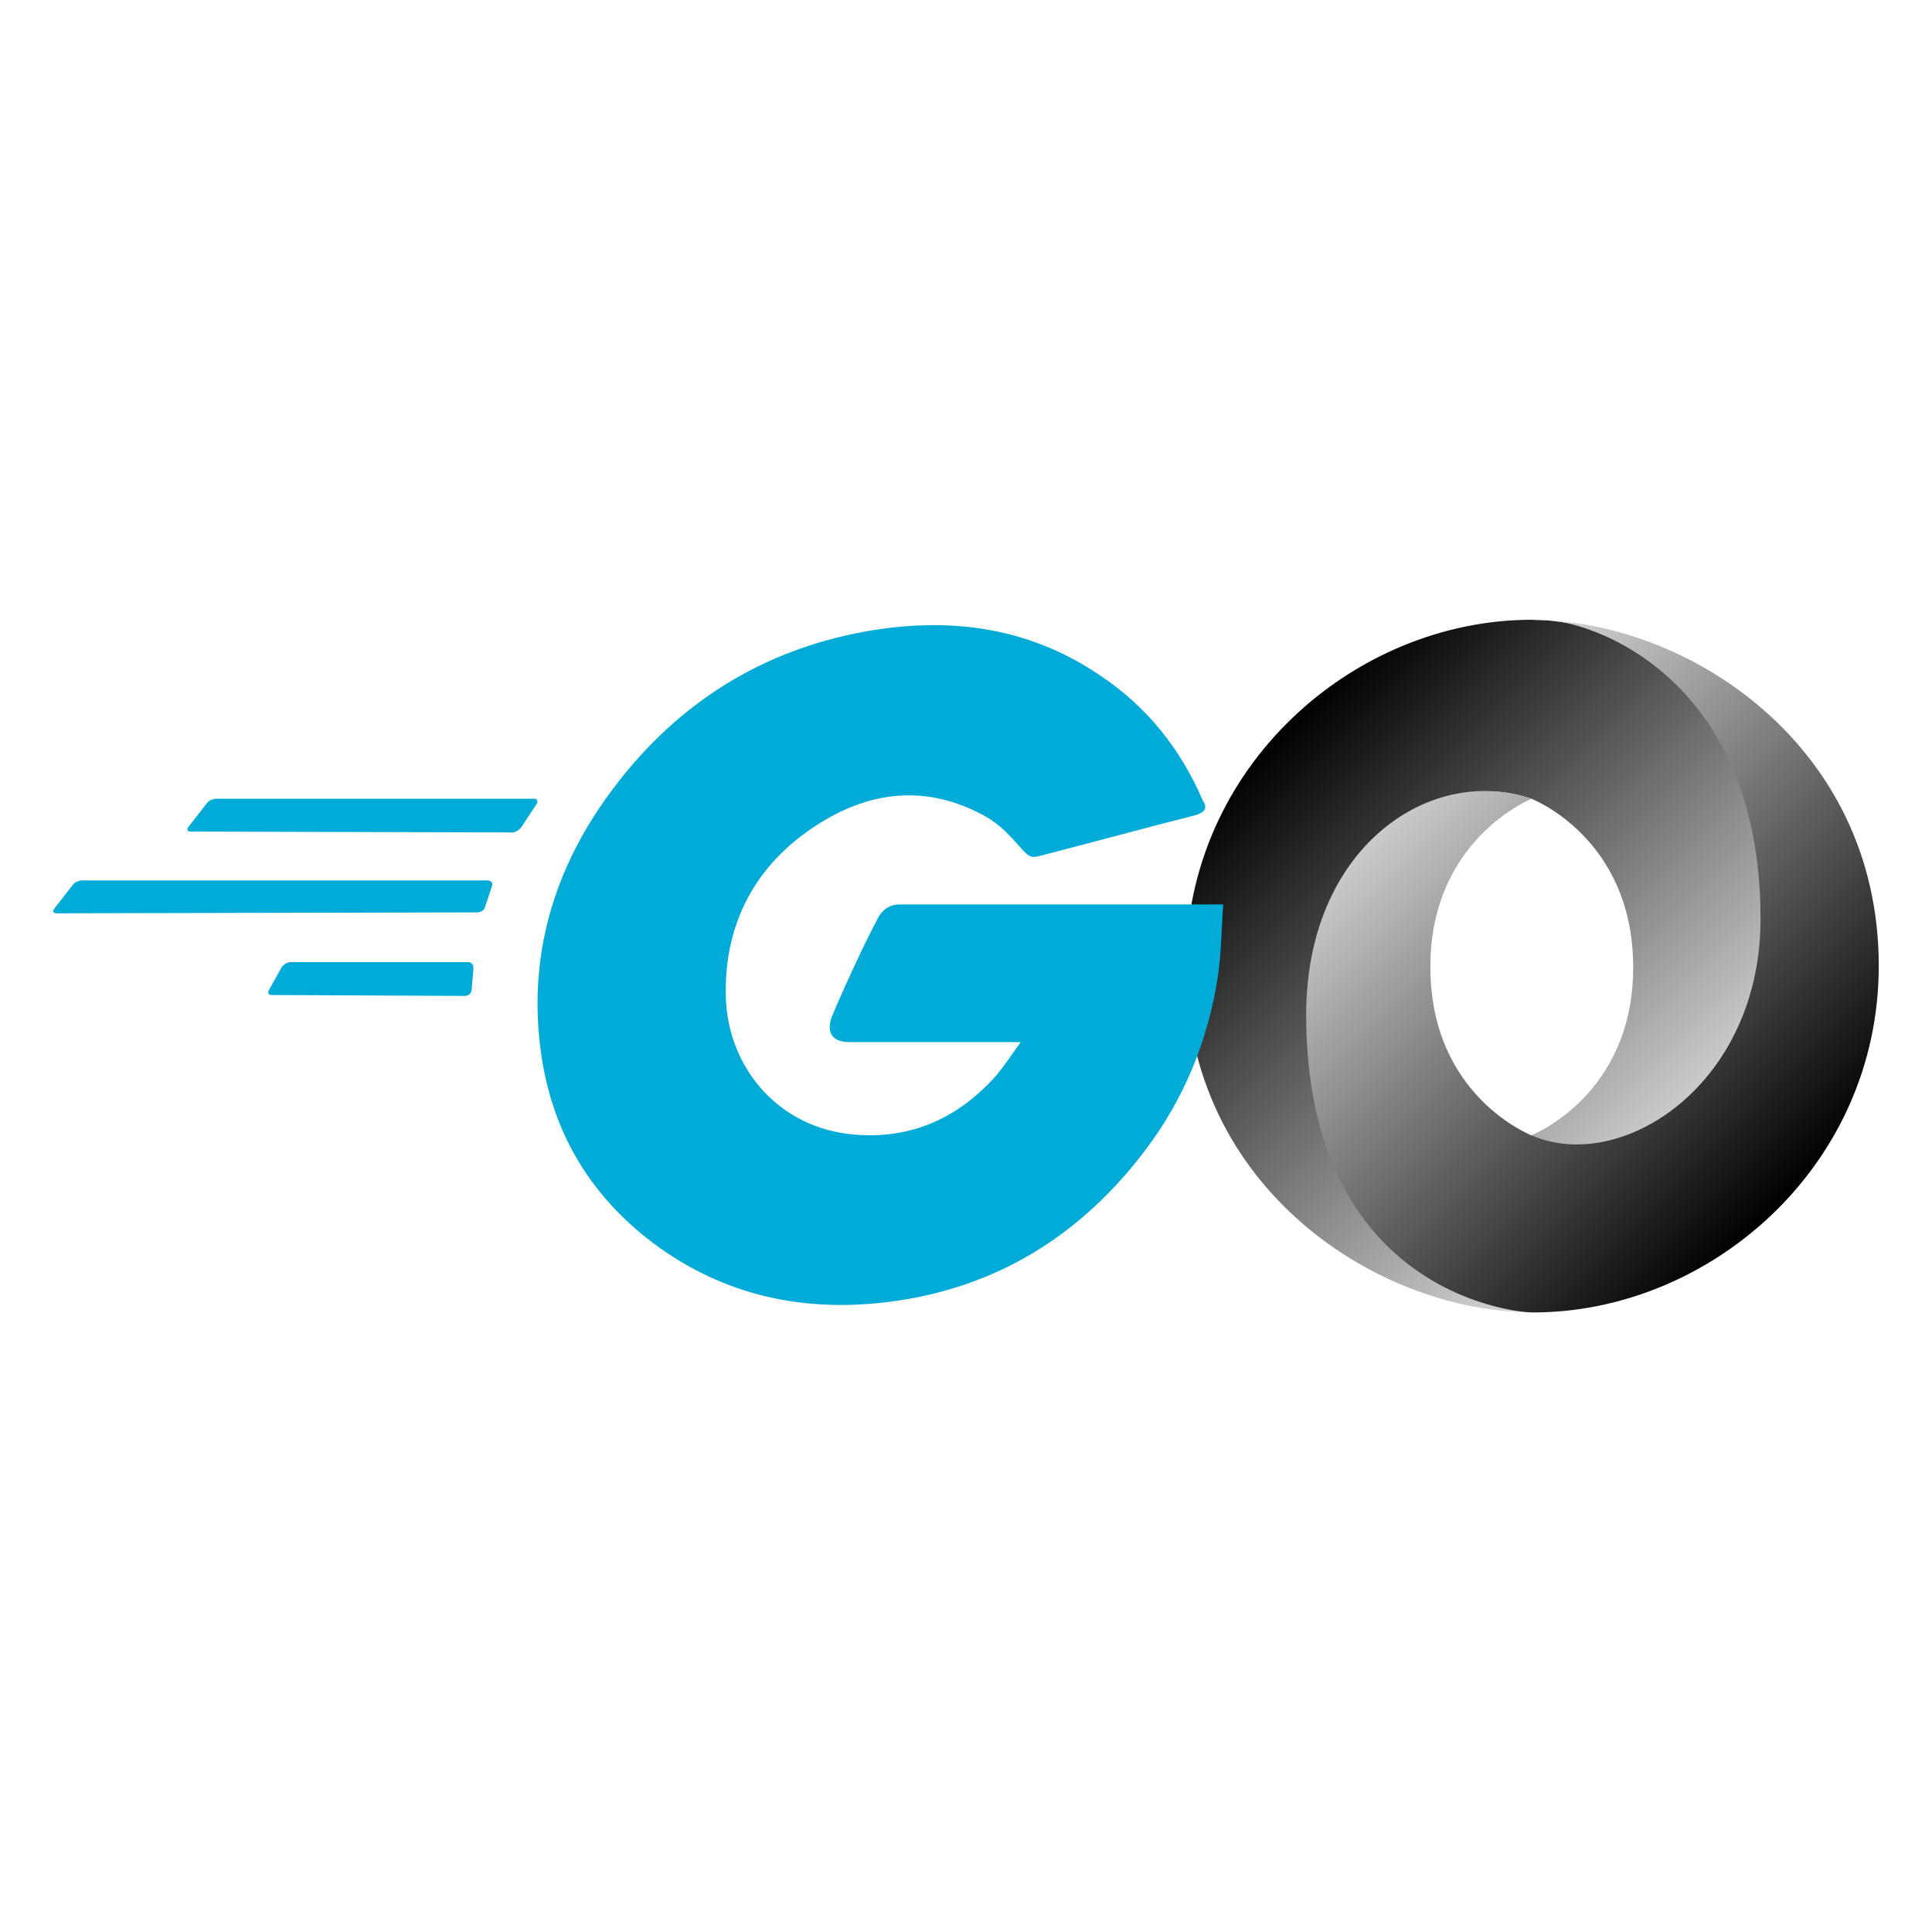
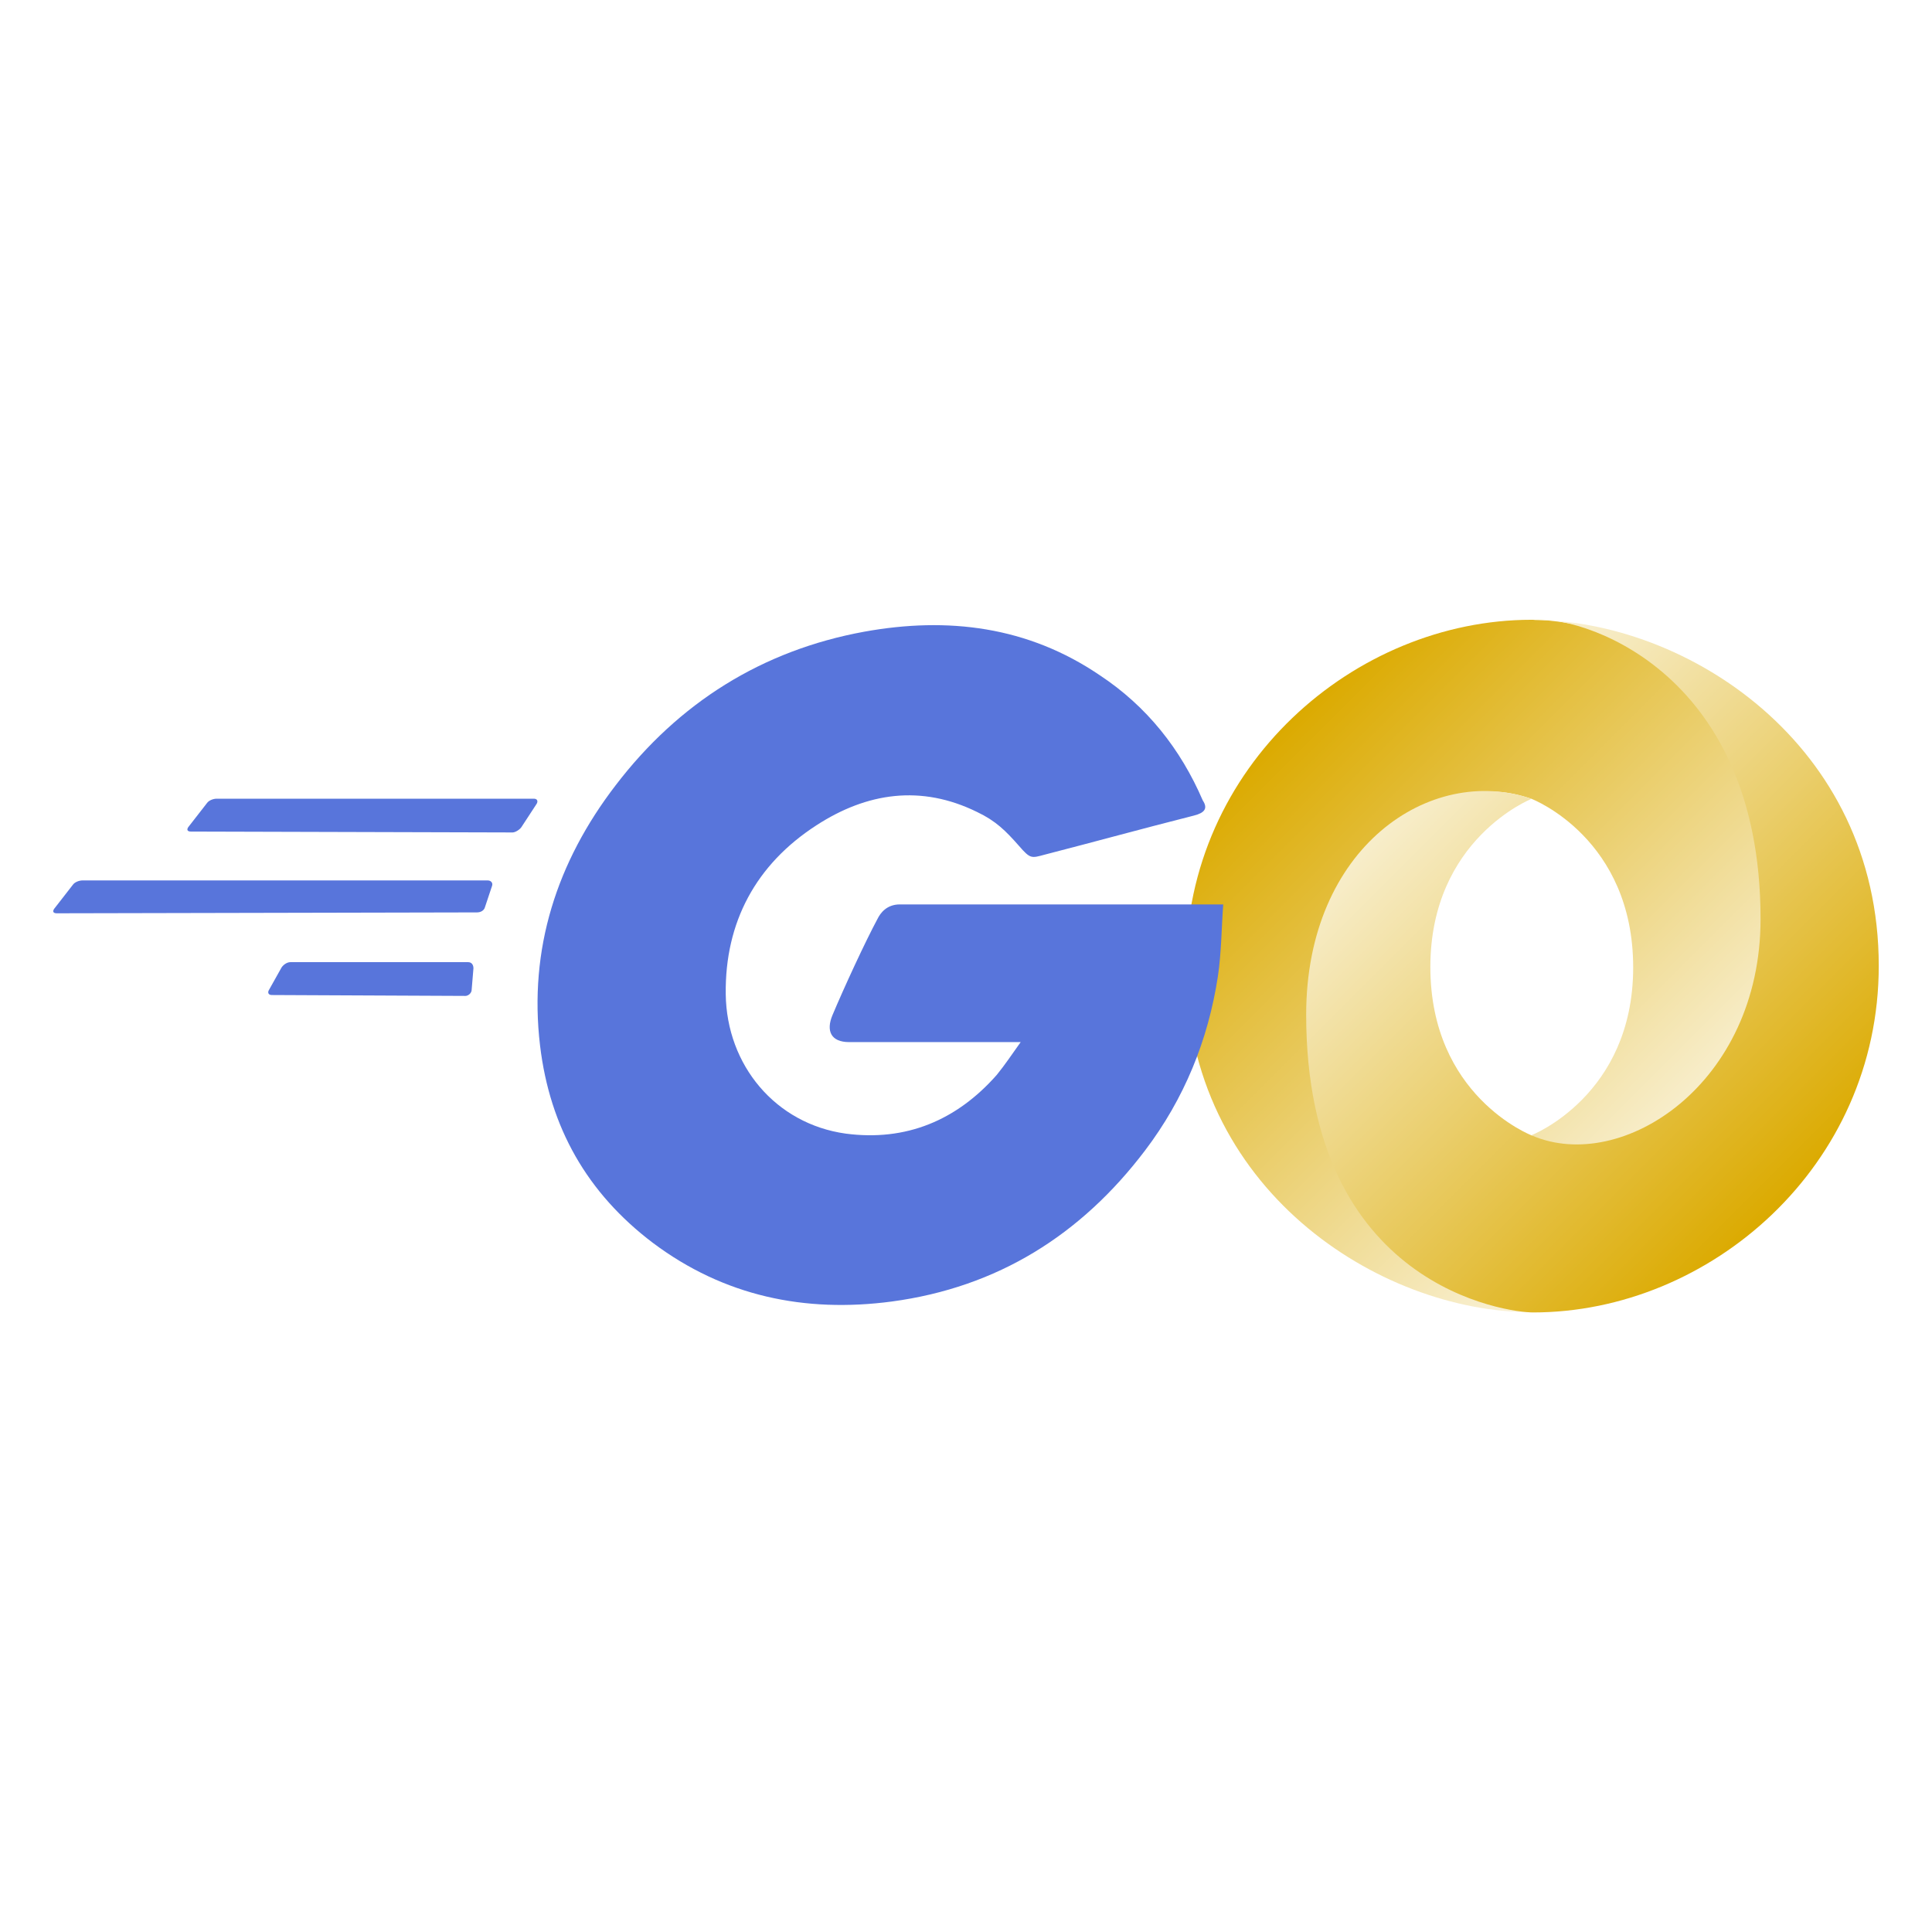
<svg xmlns="http://www.w3.org/2000/svg" xmlns:xlink="http://www.w3.org/1999/xlink" width="2000" height="2000" viewBox="0 0 529.167 529.167" version="1.1" id="svg5">
  <defs id="defs2">
+     <linearGradient id="linearGradient1349">
+       <stop id="stop1345" style="stop-color:#dbaa00;stop-opacity:1" offset="0" />
+       <stop id="stop1347" style="stop-color:#ffffff;stop-opacity:1" offset="1" />
+     </linearGradient>
    <linearGradient id="linearGradient8385">
      <stop id="stop8387" style="stop-color:#000000;stop-opacity:1" offset="0" />
      <stop id="stop8389" style="stop-color:#ffffff;stop-opacity:1" offset="1" />
    </linearGradient>
-     <linearGradient x1="-553.27" y1="525.908" x2="-666.116" y2="413.045" id="linearGradient3002" xlink:href="#linearGradient8385" gradientUnits="userSpaceOnUse" gradientTransform="matrix(5.898662,0,0,5.897829,4171.481,-2660.174)" />
-     <linearGradient x1="-666.117" y1="413.045" x2="-553.27" y2="525.908" id="linearGradient3005" xlink:href="#linearGradient8385" gradientUnits="userSpaceOnUse" gradientTransform="matrix(5.898662,0,0,5.897829,4171.481,-2660.466)" />
+     <linearGradient x1="-553.27" y1="525.908" x2="-666.116" y2="413.045" id="linearGradient3002" xlink:href="#linearGradient1349" gradientUnits="userSpaceOnUse" gradientTransform="matrix(5.898662,0,0,5.897829,4171.481,-2660.174)" />
+     <linearGradient x1="-666.117" y1="413.045" x2="-553.27" y2="525.908" id="linearGradient3005" xlink:href="#linearGradient1349" gradientUnits="userSpaceOnUse" gradientTransform="matrix(5.898662,0,0,5.897829,4171.481,-2660.466)" />
  </defs>
  <g id="layer1">
    <g id="g42" transform="matrix(0.2008473,0,0,0.2008473,304.2119,242.7736)">
      <path d="M 574.179,339.199 C 783.221,624.172 987.799,259.661 987.498,40.458 987.143,-218.711 724.461,-363.56 574.008,-363.56 c -241.491,0 -471.47,199.583 -471.47,472.653 0,303.52 263.624,471.644 471.47,471.644 -47.034,-6.772 -203.777,-40.358 -205.883,-401.379 -1.417,-244.173 79.651,-341.725 205.543,-298.813 2.819,1.046 138.862,54.712 138.862,230.023 0,174.566 -138.35,228.631 -138.35,228.631 z" id="path7508" style="color:#000000;display:inline;overflow:visible;visibility:visible;fill:url(#linearGradient3005);fill-opacity:1;fill-rule:evenodd;stroke:none;stroke-width:2.953;marker:none" />
      <path d="m 573.935,-119.359 c -138.13,-47.61 -307.341,66.235 -307.341,294.265 0,372.331 275.909,406.124 309.355,406.124 241.491,0 471.47,-199.583 471.47,-472.653 0,-303.52 -263.624,-471.644 -471.47,-471.644 57.568,-7.972 310.281,62.303 310.281,407.698 0,225.243 -188.698,347.864 -311.43,295.473 -2.819,-1.046 -138.862,-54.712 -138.862,-230.023 0,-174.566 137.996,-229.24 137.996,-229.24 z" id="path7510" style="color:#000000;display:inline;overflow:visible;visibility:visible;fill:url(#linearGradient3002);fill-opacity:1;fill-rule:evenodd;stroke:none;stroke-width:2.953;marker:none" />
      <g fill="#00acd7" fill-rule="evenodd" id="g76" transform="matrix(12.11467,0,0,12.11467,-1450.514,-366.704)">
-         <path d="m 16.2,24.1 c -0.4,0 -0.5,-0.2 -0.3,-0.5 L 18,20.9 c 0.2,-0.3 0.7,-0.5 1.1,-0.5 h 35.7 c 0.4,0 0.5,0.3 0.3,0.6 l -1.7,2.6 c -0.2,0.3 -0.7,0.6 -1,0.6 z" id="path64" />
-         <path d="M 1.1,33.3 C 0.7,33.3 0.6,33.1 0.8,32.8 L 2.9,30.1 C 3.1,29.8 3.6,29.6 4,29.6 h 45.6 c 0.4,0 0.6,0.3 0.5,0.6 l -0.8,2.4 c -0.1,0.4 -0.5,0.6 -0.9,0.6 z" id="path66" />
-         <path d="m 25.3,42.5 c -0.4,0 -0.5,-0.3 -0.3,-0.6 l 1.4,-2.5 c 0.2,-0.3 0.6,-0.6 1,-0.6 h 20 c 0.4,0 0.6,0.3 0.6,0.7 l -0.2,2.4 c 0,0.4 -0.4,0.7 -0.7,0.7 z" id="path68" />
+         <path d="m 16.2,24.1 c -0.4,0 -0.5,-0.2 -0.3,-0.5 L 18,20.9 c 0.2,-0.3 0.7,-0.5 1.1,-0.5 h 35.7 c 0.4,0 0.5,0.3 0.3,0.6 l -1.7,2.6 c -0.2,0.3 -0.7,0.6 -1,0.6 z" id="path64" style="fill:#5875db;fill-opacity:1" />
+         <path d="M 1.1,33.3 C 0.7,33.3 0.6,33.1 0.8,32.8 L 2.9,30.1 C 3.1,29.8 3.6,29.6 4,29.6 h 45.6 c 0.4,0 0.6,0.3 0.5,0.6 l -0.8,2.4 c -0.1,0.4 -0.5,0.6 -0.9,0.6 z" id="path66" style="fill:#5875db;fill-opacity:1" />
+         <path d="m 25.3,42.5 c -0.4,0 -0.5,-0.3 -0.3,-0.6 l 1.4,-2.5 c 0.2,-0.3 0.6,-0.6 1,-0.6 h 20 c 0.4,0 0.6,0.3 0.6,0.7 l -0.2,2.4 c 0,0.4 -0.4,0.7 -0.7,0.7 z" id="path68" style="fill:#5875db;fill-opacity:1" />
        <g transform="translate(55)" id="g74">
-           <path d="m 74.1,22.3 c -6.3,1.6 -10.6,2.8 -16.8,4.4 -1.5,0.4 -1.6,0.5 -2.9,-1 -1.5,-1.7 -2.6,-2.8 -4.7,-3.8 -6.3,-3.1 -12.4,-2.2 -18.1,1.5 -6.8,4.4 -10.3,10.9 -10.2,19 0.1,8 5.6,14.6 13.5,15.7 6.8,0.9 12.5,-1.5 17,-6.6 0.9,-1.1 1.7,-2.3 2.7,-3.7 -3.6,0 -8.1,0 -19.3,0 -2.1,0 -2.6,-1.3 -1.9,-3 1.3,-3.1 3.7,-8.3 5.1,-10.9 0.3,-0.6 1,-1.6 2.5,-1.6 H 77.4 C 77.2,35 77.2,37.7 76.8,40.4 75.7,47.6 73,54.2 68.6,60 61.4,69.5 52,75.4 40.1,77 30.3,78.3 21.2,76.4 13.2,70.4 5.8,64.8 1.6,57.4 0.5,48.2 -0.8,37.3 2.4,27.5 9,18.9 16.1,9.6 25.5,3.7 37,1.6 46.4,-0.1 55.4,1 63.5,6.5 c 5.3,3.5 9.1,8.3 11.6,14.1 0.6,0.9 0.2,1.4 -1,1.7 z" id="path70" />
+           <path d="m 74.1,22.3 c -6.3,1.6 -10.6,2.8 -16.8,4.4 -1.5,0.4 -1.6,0.5 -2.9,-1 -1.5,-1.7 -2.6,-2.8 -4.7,-3.8 -6.3,-3.1 -12.4,-2.2 -18.1,1.5 -6.8,4.4 -10.3,10.9 -10.2,19 0.1,8 5.6,14.6 13.5,15.7 6.8,0.9 12.5,-1.5 17,-6.6 0.9,-1.1 1.7,-2.3 2.7,-3.7 -3.6,0 -8.1,0 -19.3,0 -2.1,0 -2.6,-1.3 -1.9,-3 1.3,-3.1 3.7,-8.3 5.1,-10.9 0.3,-0.6 1,-1.6 2.5,-1.6 H 77.4 C 77.2,35 77.2,37.7 76.8,40.4 75.7,47.6 73,54.2 68.6,60 61.4,69.5 52,75.4 40.1,77 30.3,78.3 21.2,76.4 13.2,70.4 5.8,64.8 1.6,57.4 0.5,48.2 -0.8,37.3 2.4,27.5 9,18.9 16.1,9.6 25.5,3.7 37,1.6 46.4,-0.1 55.4,1 63.5,6.5 c 5.3,3.5 9.1,8.3 11.6,14.1 0.6,0.9 0.2,1.4 -1,1.7 z" id="path70" style="fill:#5875db;fill-opacity:1" />
        </g>
      </g>
    </g>
  </g>
</svg>
